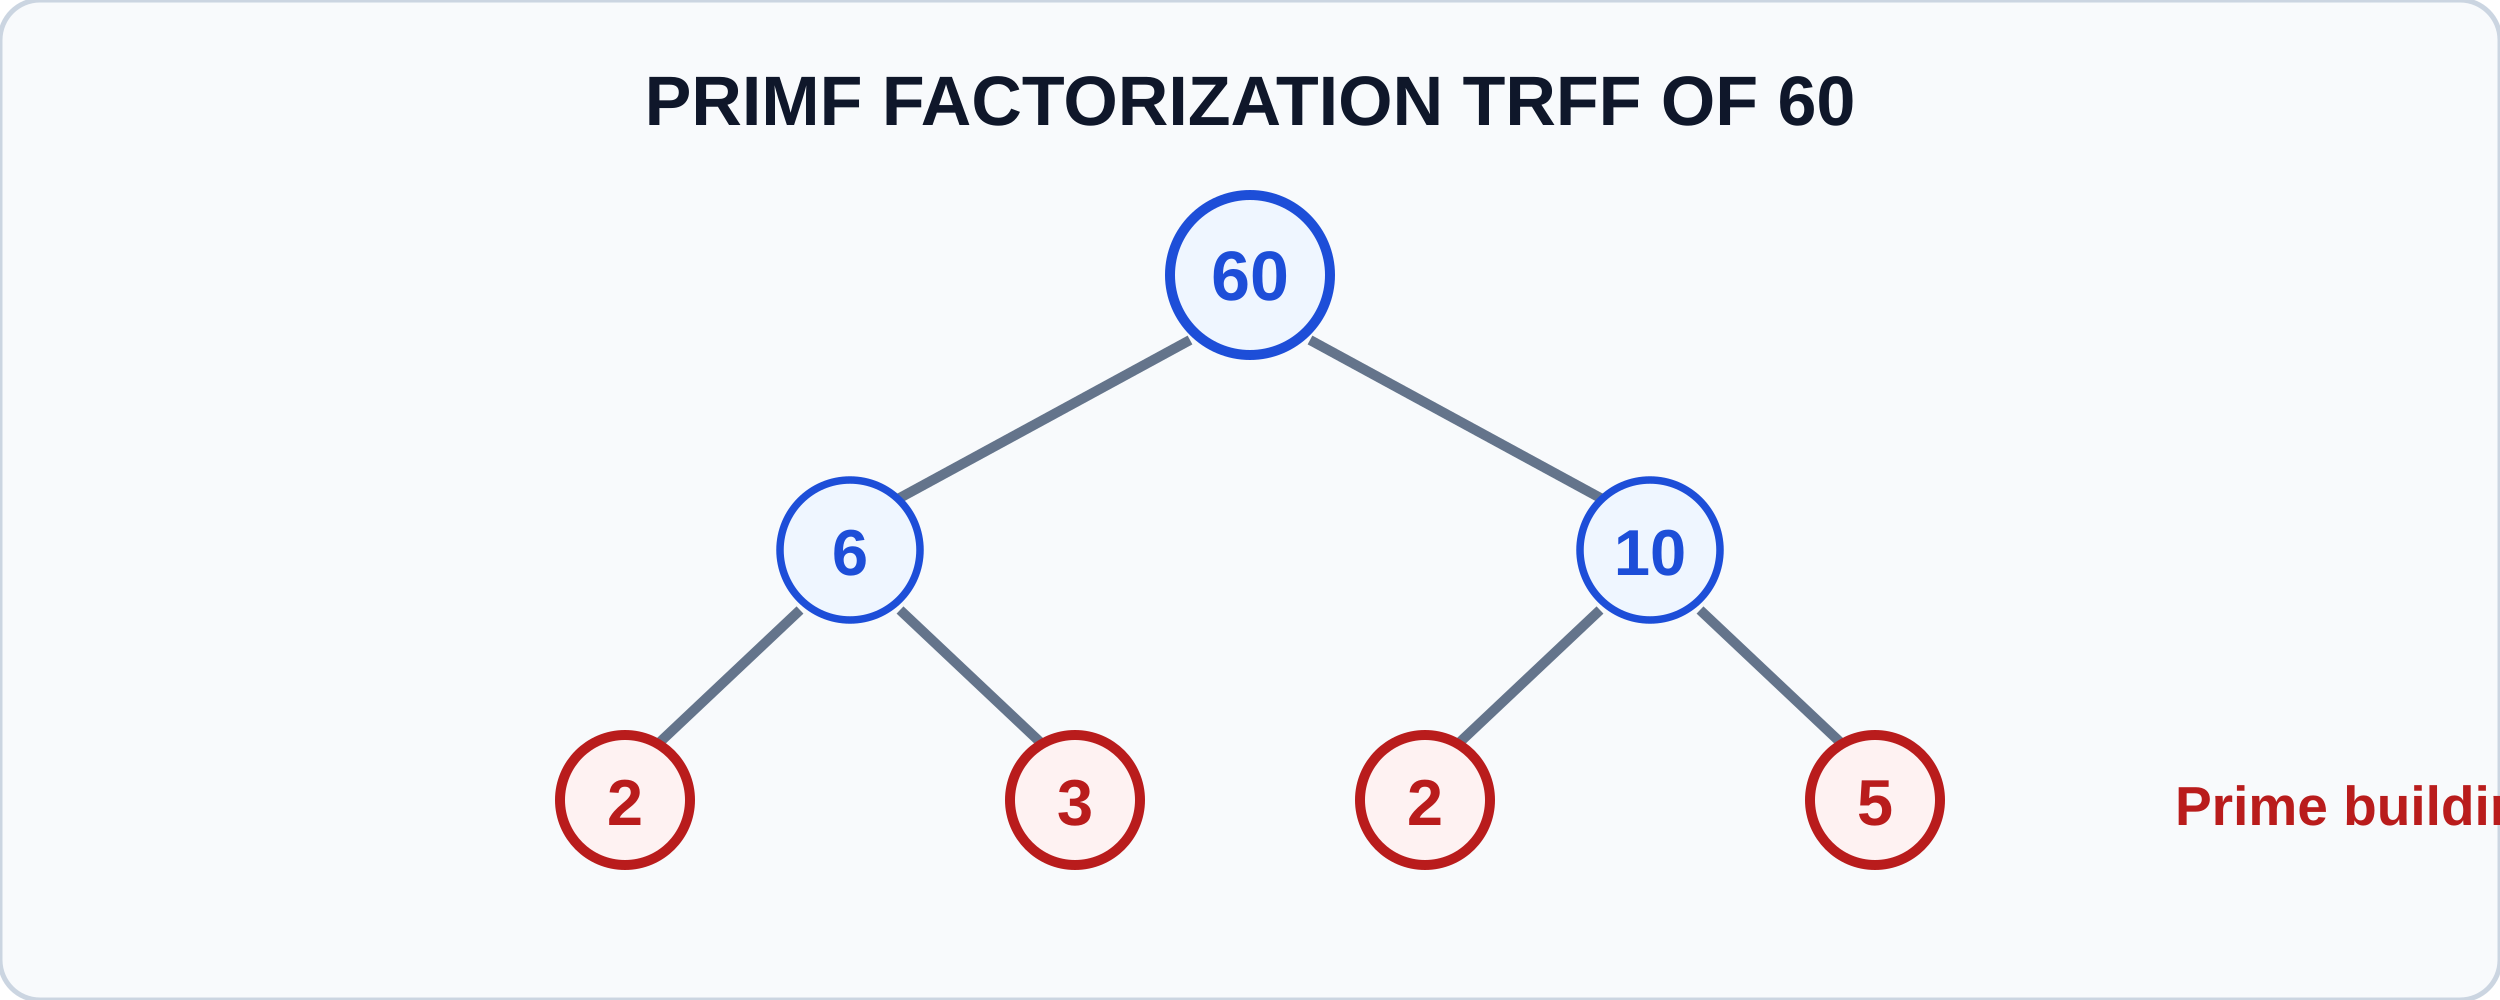
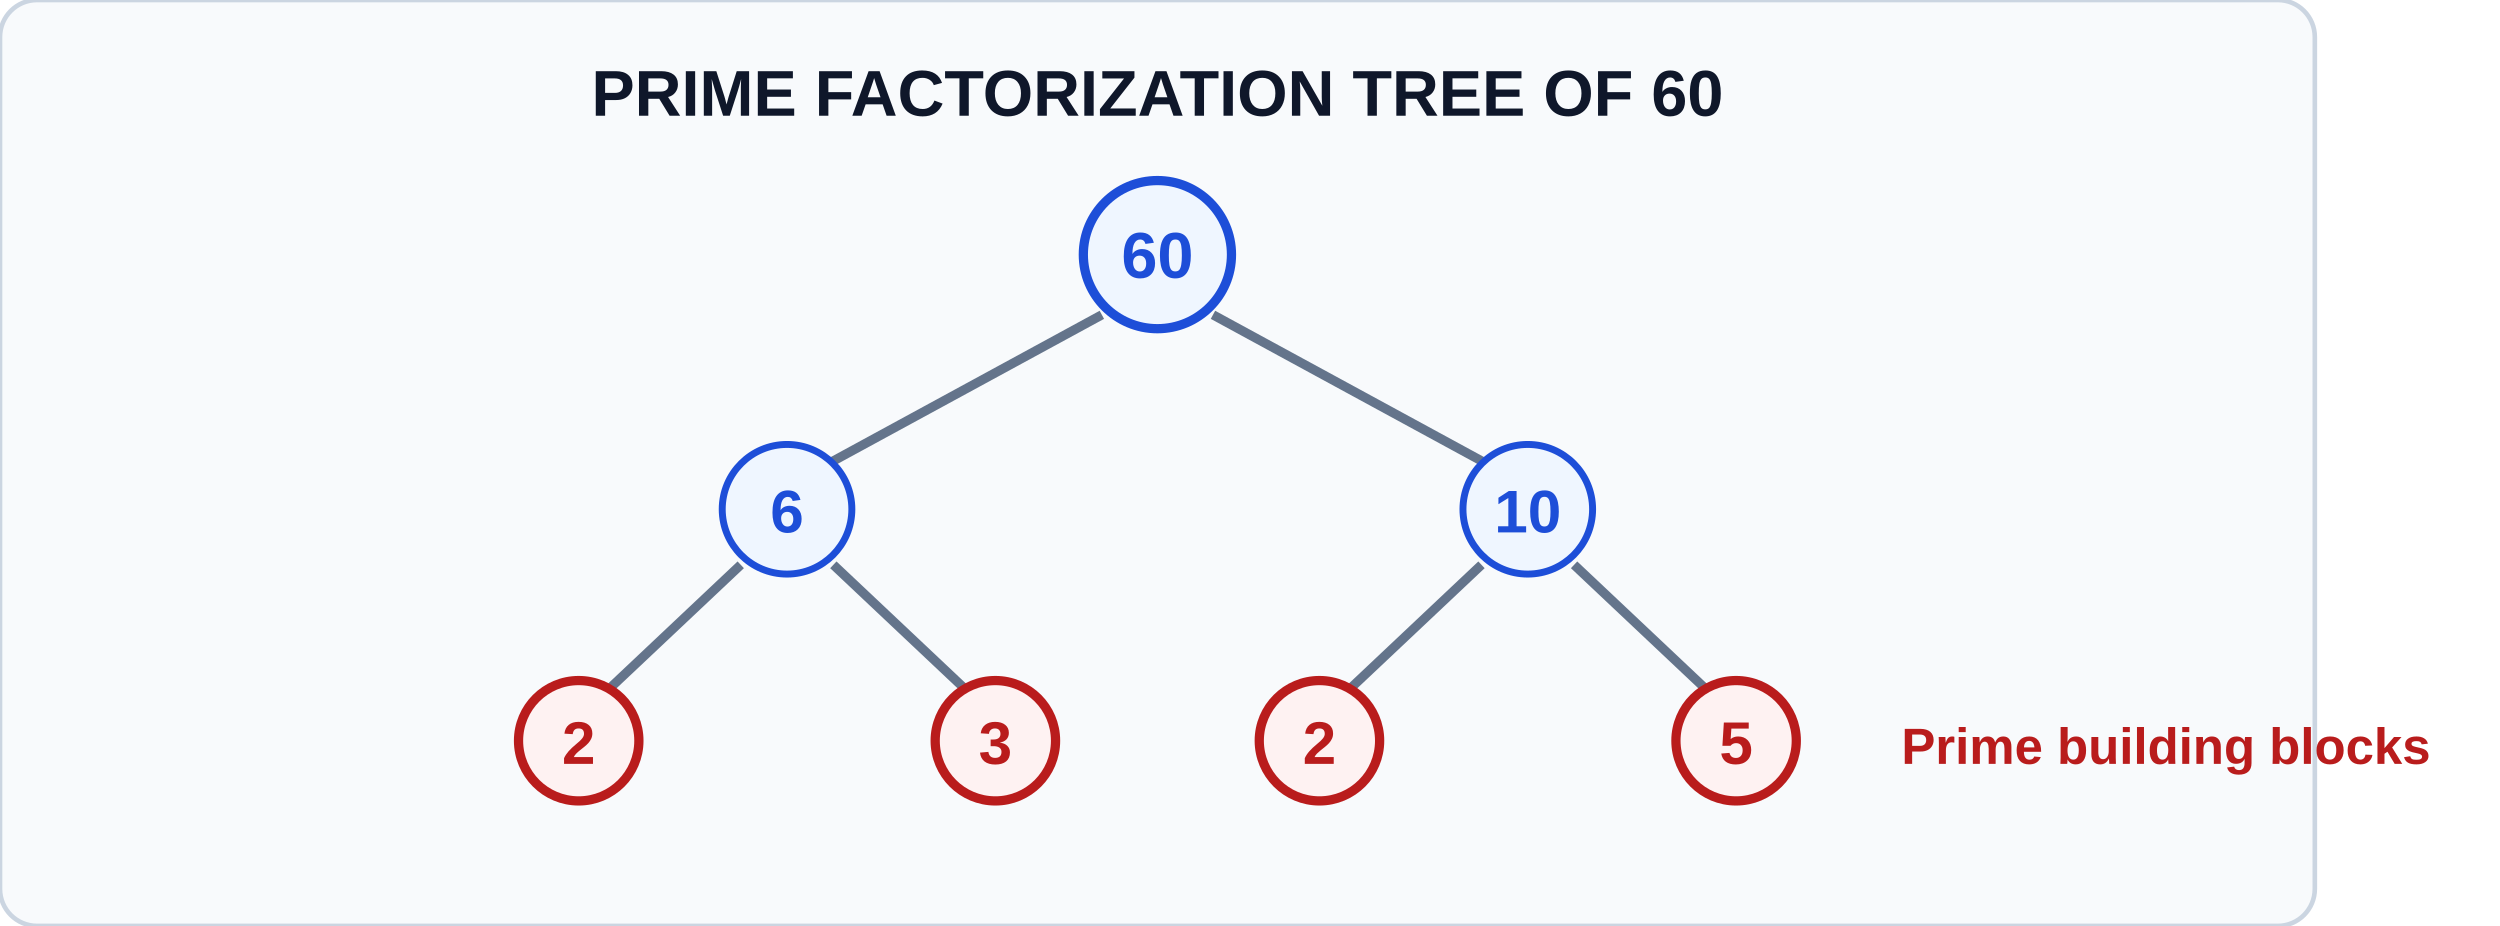
- <svg xmlns="http://www.w3.org/2000/svg" viewBox="0 0 500 200" width="100%" height="200">
+ <svg xmlns="http://www.w3.org/2000/svg" viewBox="0 0 540 200" width="100%" height="200">
  <rect width="500" height="200" fill="#f8fafc" rx="8" stroke="#cbd5e1" stroke-width="1" />
-   <text x="250" y="25" font-family="Liberation Sans" font-size="14" font-weight="bold" fill="#0f172a" text-anchor="middle">PRIMF FACTORIZATION TRFF OF 60</text>
+   <text x="250" y="25" font-family="Liberation Sans" font-size="14" font-weight="bold" fill="#0f172a" text-anchor="middle">PRIME FACTORIZATION TREE OF 60</text>
  <circle cx="250" cy="55" r="16" fill="#eff6ff" stroke="#1d4ed8" stroke-width="2" />
  <text x="250" y="60" font-family="Liberation Sans" font-size="14" font-weight="bold" fill="#1d4ed8" text-anchor="middle">60</text>
  <line x1="238" y1="68" x2="170" y2="105" stroke="#64748b" stroke-width="2" />
  <line x1="262" y1="68" x2="330" y2="105" stroke="#64748b" stroke-width="2" />
  <circle cx="170" cy="110" r="14" fill="#eff6ff" stroke="#1d4ed8" stroke-width="1.5" />
  <text x="170" y="115" font-family="Liberation Sans" font-size="13" font-weight="bold" fill="#1d4ed8" text-anchor="middle">6</text>
  <circle cx="330" cy="110" r="14" fill="#eff6ff" stroke="#1d4ed8" stroke-width="1.5" />
  <text x="330" y="115" font-family="Liberation Sans" font-size="13" font-weight="bold" fill="#1d4ed8" text-anchor="middle">10</text>
  <line x1="160" y1="122" x2="125" y2="155" stroke="#64748b" stroke-width="2" />
  <line x1="180" y1="122" x2="215" y2="155" stroke="#64748b" stroke-width="2" />
  <circle cx="125" cy="160" r="13" fill="#fef2f2" stroke="#b91c1c" stroke-width="2" />
  <text x="125" y="165" font-family="Liberation Sans" font-size="13" font-weight="bold" fill="#b91c1c" text-anchor="middle">2</text>
  <circle cx="215" cy="160" r="13" fill="#fef2f2" stroke="#b91c1c" stroke-width="2" />
  <text x="215" y="165" font-family="Liberation Sans" font-size="13" font-weight="bold" fill="#b91c1c" text-anchor="middle">3</text>
  <line x1="320" y1="122" x2="285" y2="155" stroke="#64748b" stroke-width="2" />
  <line x1="340" y1="122" x2="375" y2="155" stroke="#64748b" stroke-width="2" />
  <circle cx="285" cy="160" r="13" fill="#fef2f2" stroke="#b91c1c" stroke-width="2" />
  <text x="285" y="165" font-family="Liberation Sans" font-size="13" font-weight="bold" fill="#b91c1c" text-anchor="middle">2</text>
  <circle cx="375" cy="160" r="13" fill="#fef2f2" stroke="#b91c1c" stroke-width="2" />
  <text x="375" y="165" font-family="Liberation Sans" font-size="13" font-weight="bold" fill="#b91c1c" text-anchor="middle">5</text>
-   <text x="435" y="165" font-family="Liberation Sans" font-size="11" font-weight="bold" fill="#b91c1c">Prime building blocks</text>
+   <text x="525" y="165" font-family="Liberation Sans, sans-serif" font-size="11" font-weight="bold" fill="#b91c1c" text-anchor="end">Prime building blocks</text>
</svg>
